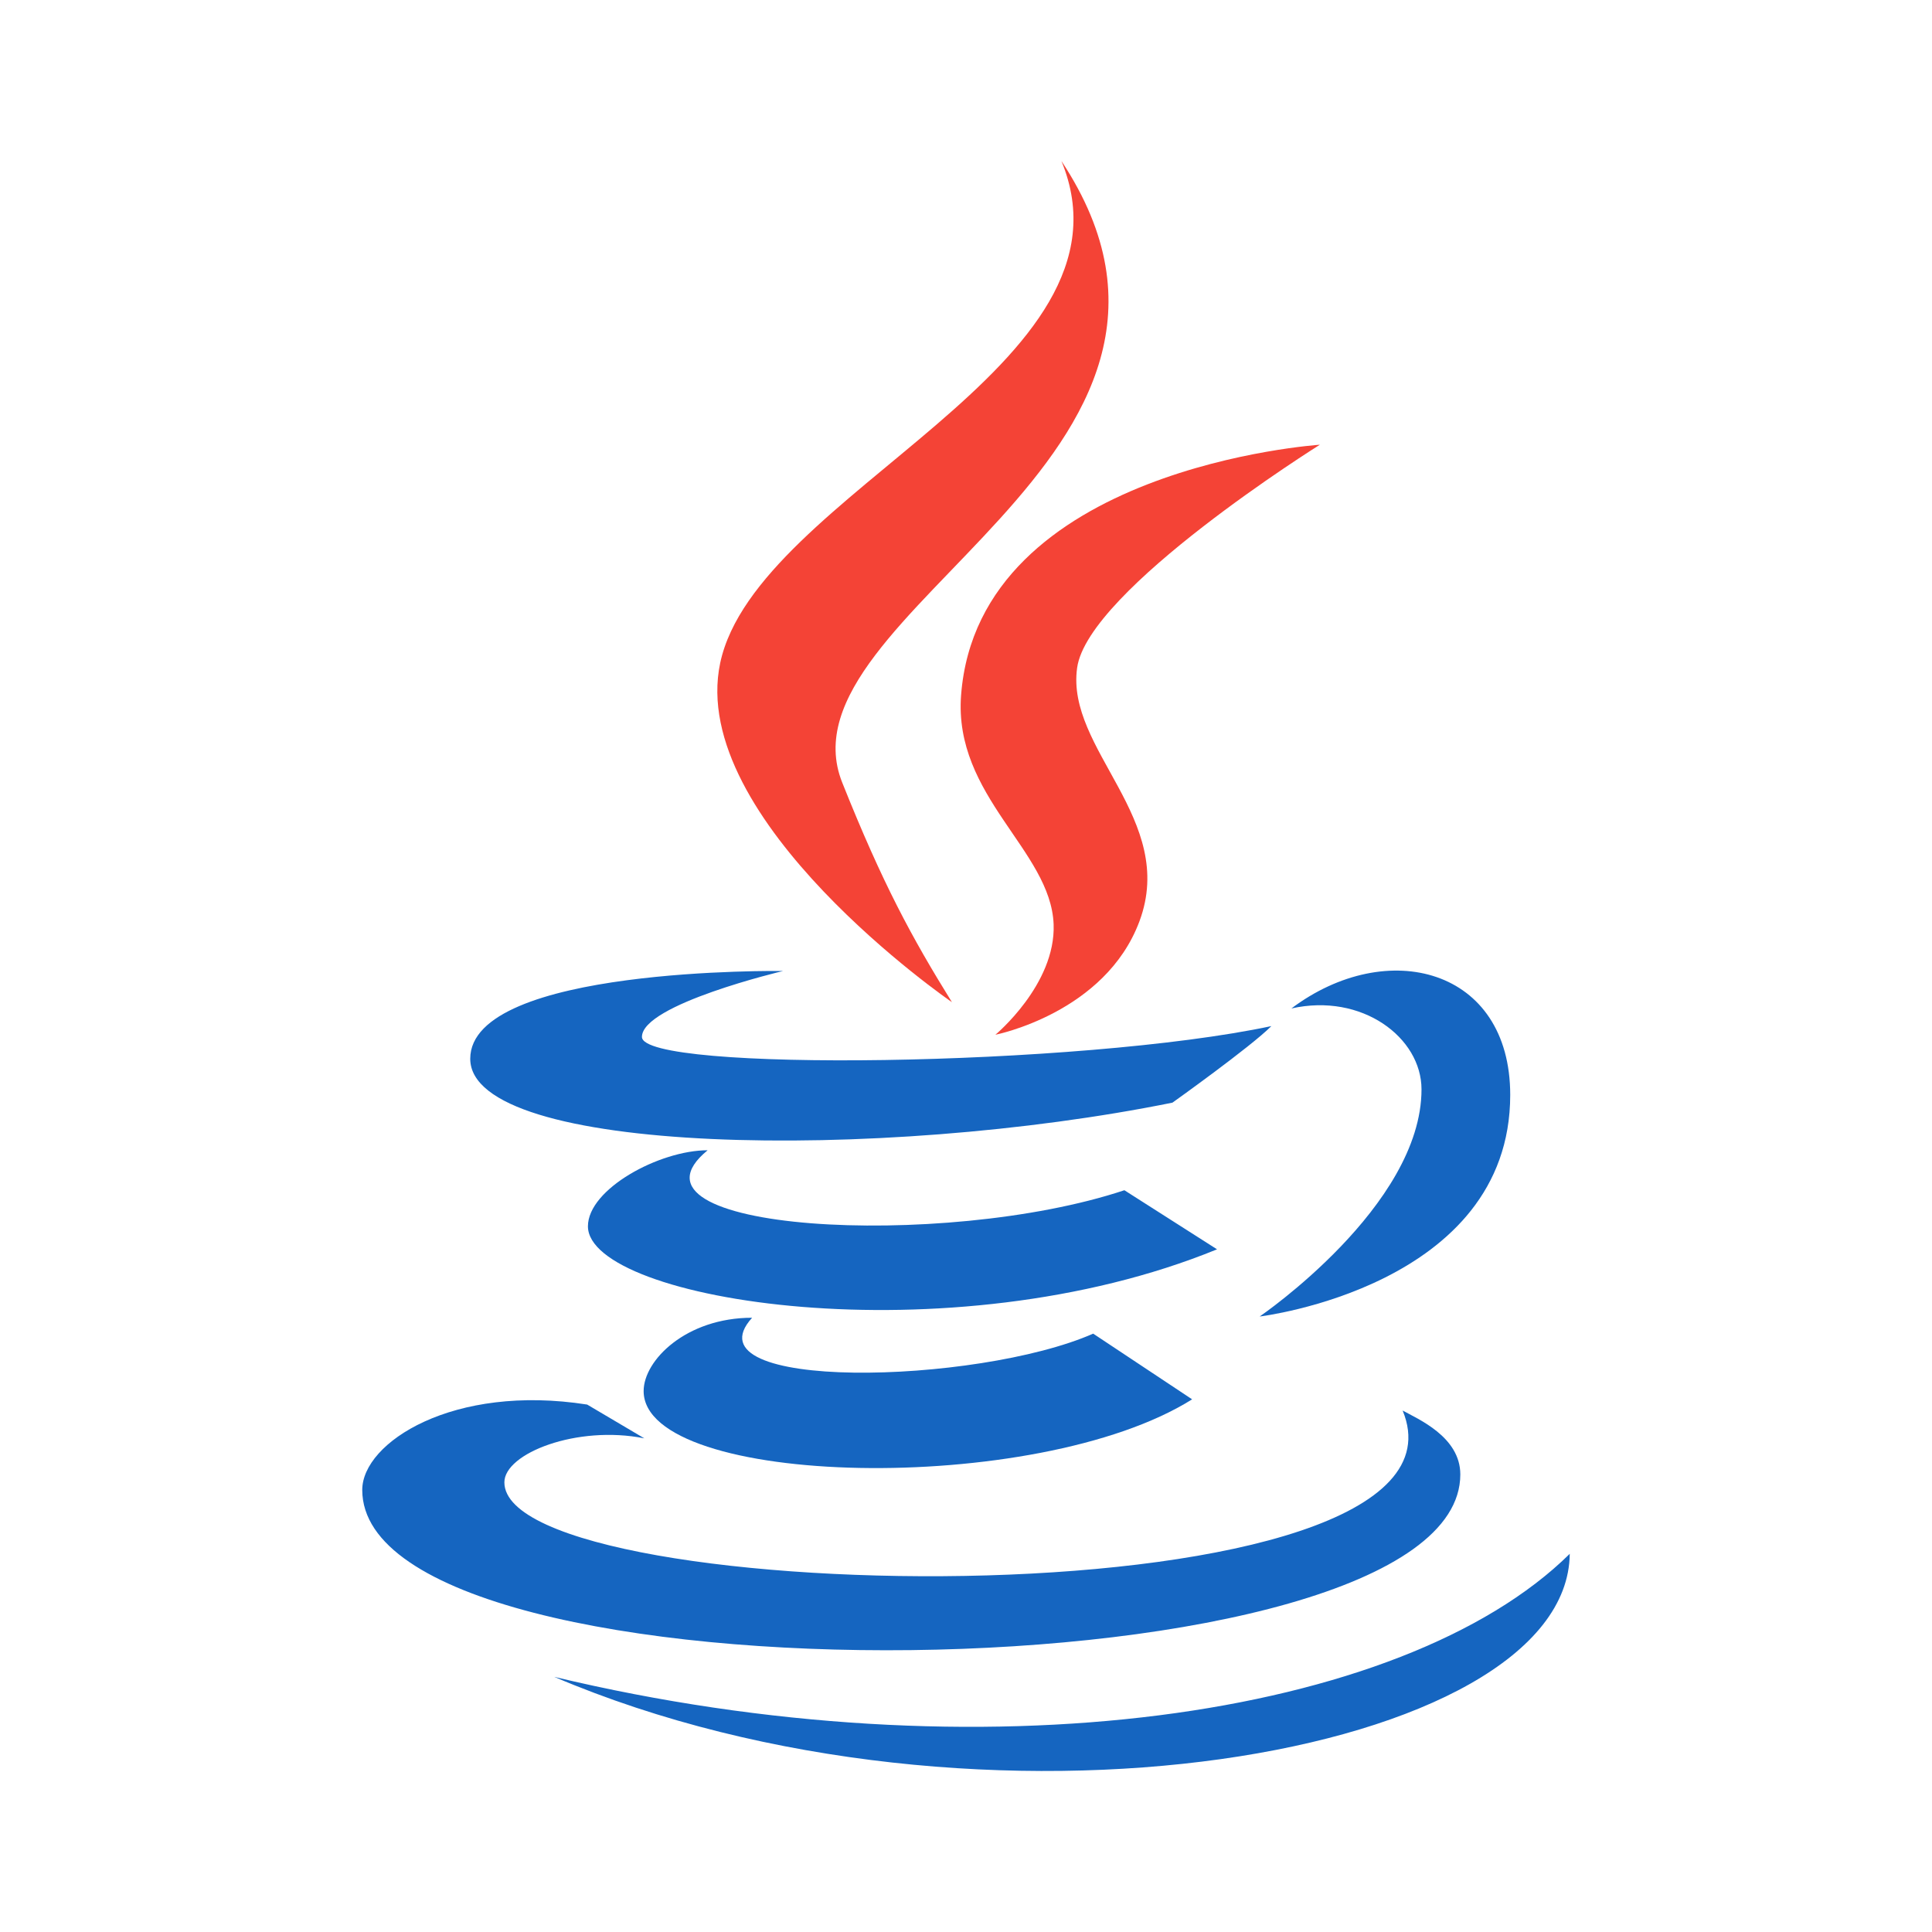
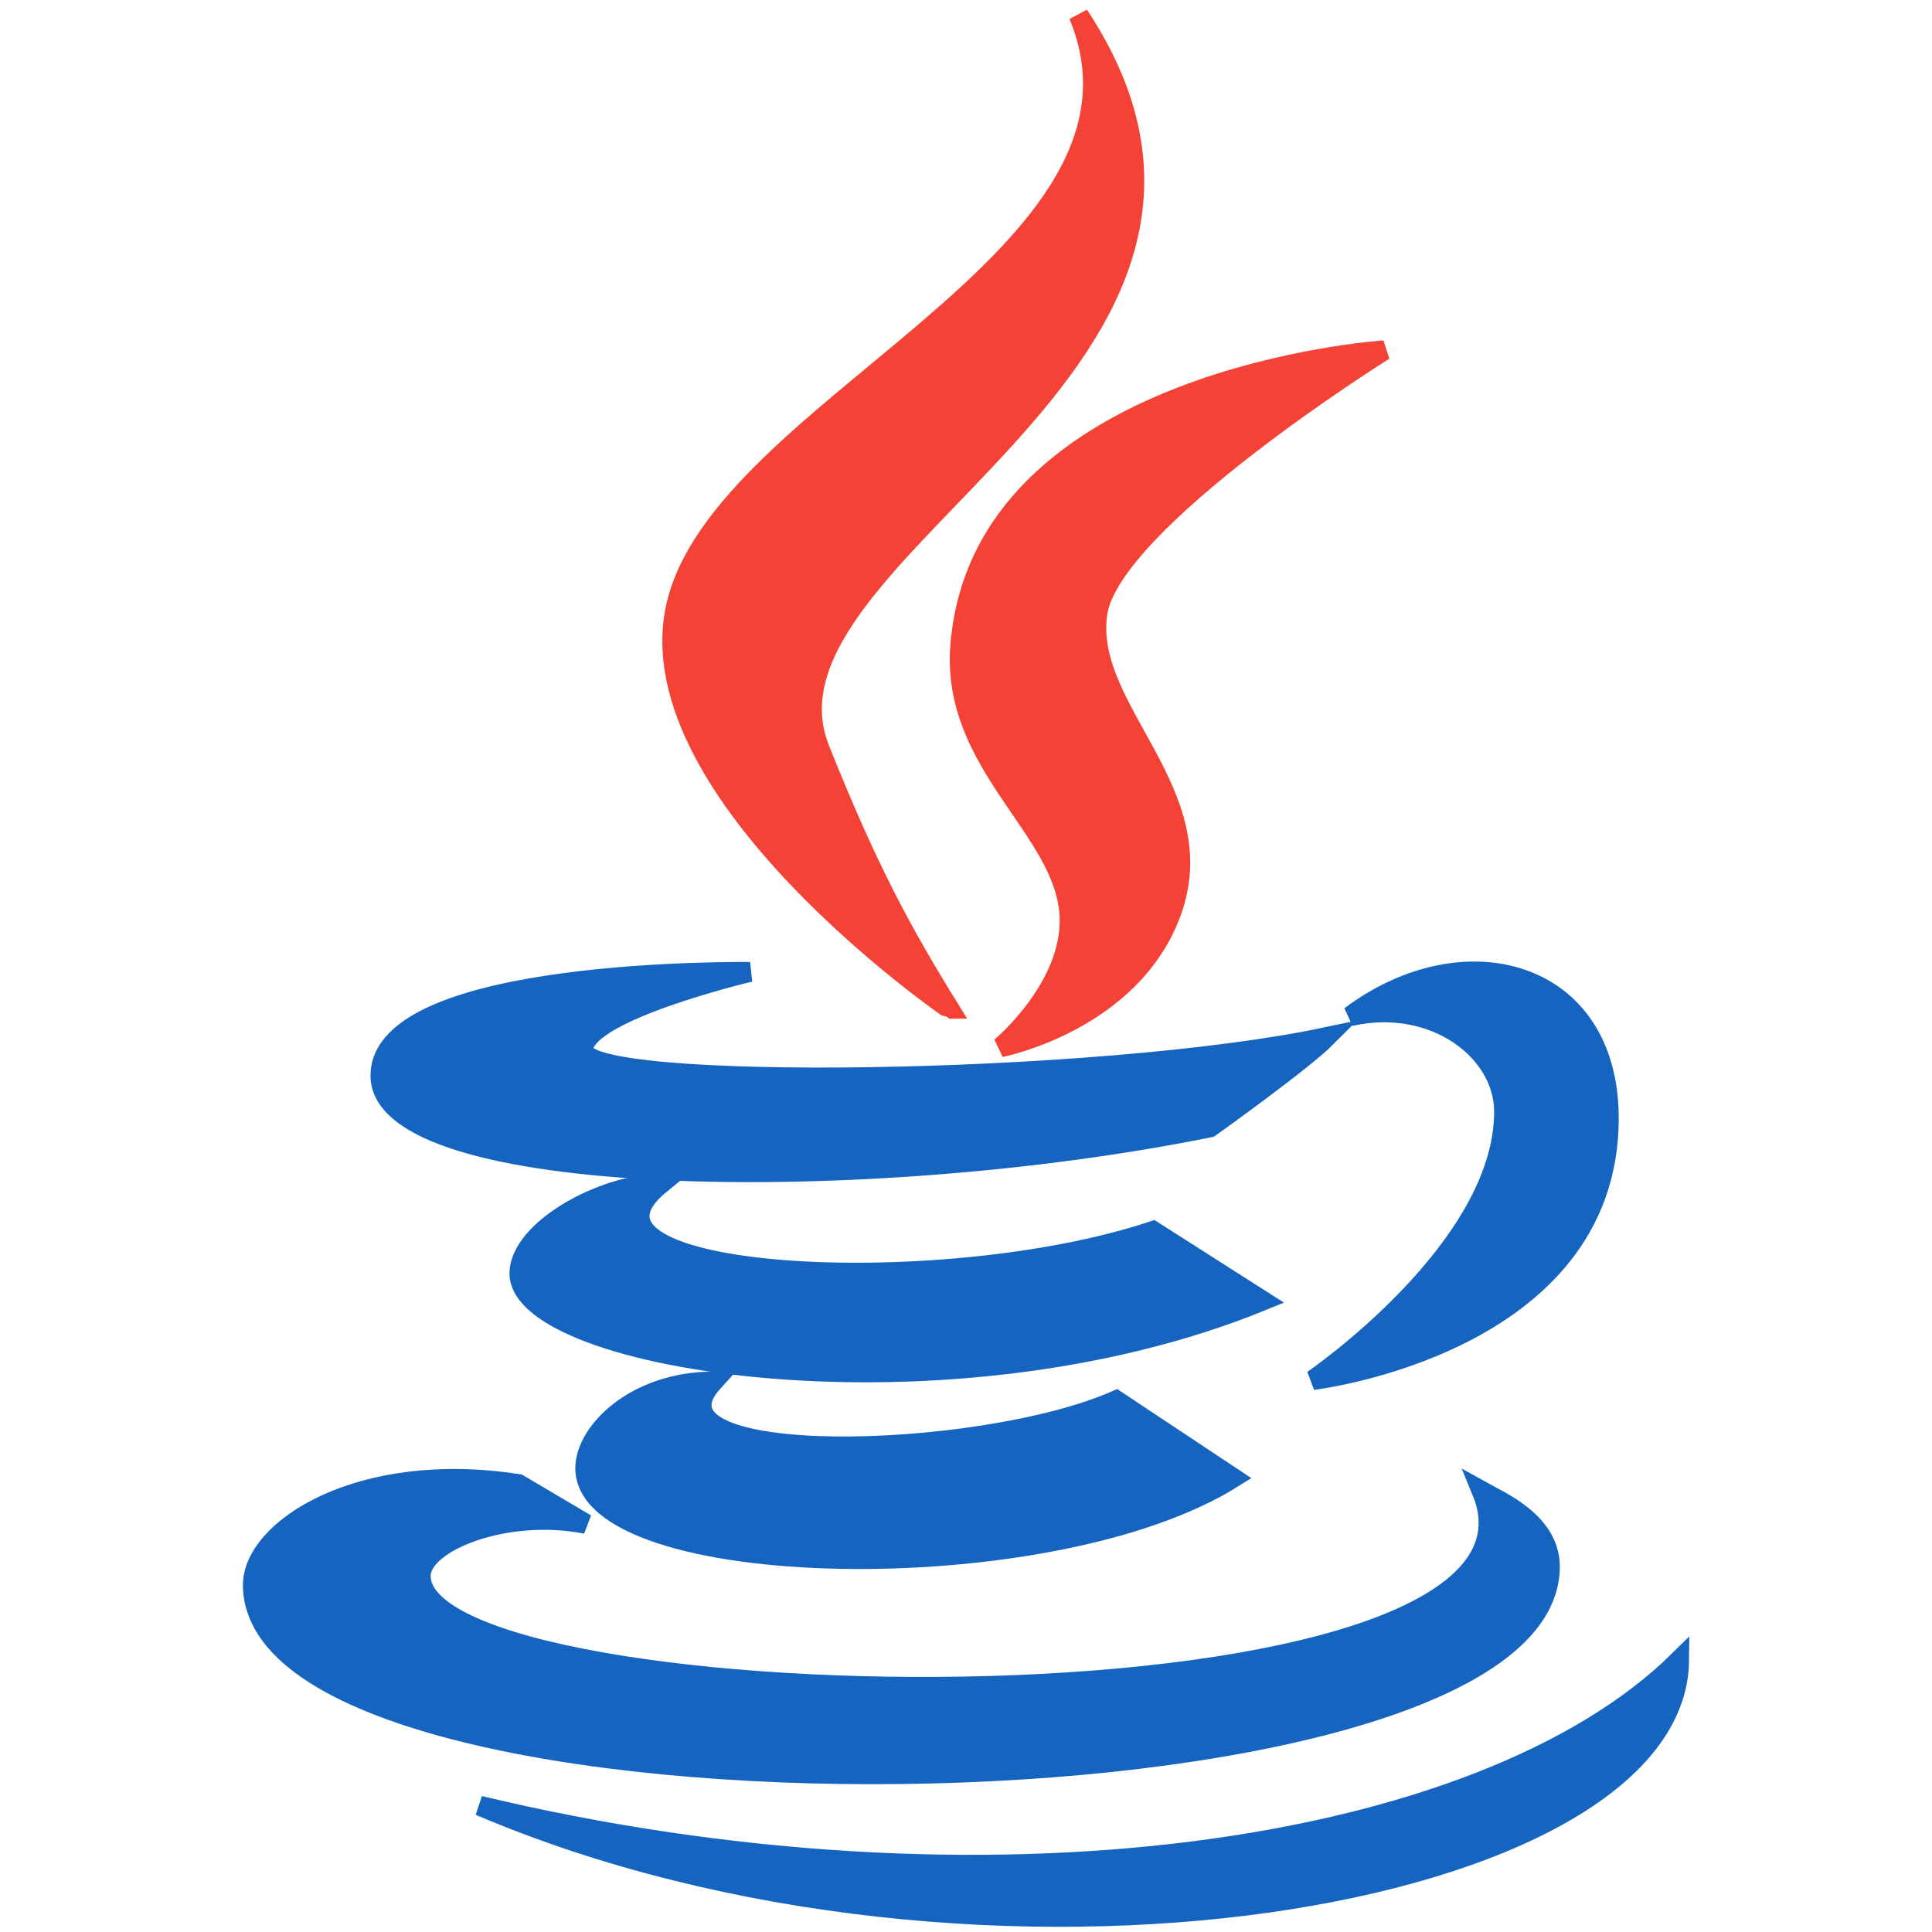
- <svg xmlns="http://www.w3.org/2000/svg" viewBox="0 0 48 48" width="48px" height="48px">
-   <path fill="#F44336" d="M23.65,24.898c-0.998-1.609-1.722-2.943-2.725-5.455C19.229,15.2,31.24,11.366,26.37,3.999c2.111,5.089-7.577,8.235-8.477,12.473C17.07,20.37,23.645,24.898,23.65,24.898z" />
-   <path fill="#F44336" d="M23.878,17.27c-0.192,2.516,2.229,3.857,2.299,5.695c0.056,1.496-1.447,2.743-1.447,2.743s2.728-0.536,3.579-2.818c0.945-2.534-1.834-4.269-1.548-6.298c0.267-1.938,6.031-5.543,6.031-5.543S24.311,11.611,23.878,17.27z" />
-   <g>
-     <path fill="#1565C0" d="M32.084 25.055c1.754-.394 3.233.723 3.233 2.01 0 2.901-4.021 5.643-4.021 5.643s6.225-.742 6.225-5.505C37.521 24.053 34.464 23.266 32.084 25.055zM29.129 27.395c0 0 1.941-1.383 2.458-1.902-4.763 1.011-15.638 1.147-15.638.269 0-.809 3.507-1.638 3.507-1.638s-7.773-.112-7.773 2.181C11.683 28.695 21.858 28.866 29.129 27.395z" />
-     <path fill="#1565C0" d="M27.935,29.571c-4.509,1.499-12.814,1.02-10.354-0.993c-1.198,0-2.974,0.963-2.974,1.889c0,1.857,8.982,3.291,15.63,0.572L27.935,29.571z" />
-     <path fill="#1565C0" d="M18.686,32.739c-1.636,0-2.695,1.054-2.695,1.822c0,2.391,9.76,2.632,13.627,0.205l-2.458-1.632C24.271,34.404,17.014,34.579,18.686,32.739z" />
-     <path fill="#1565C0" d="M36.281,36.632c0-0.936-1.055-1.377-1.433-1.588c2.228,5.373-22.317,4.956-22.317,1.784c0-0.721,1.807-1.427,3.477-1.093l-1.42-0.839C11.26,34.374,9,35.837,9,37.017C9,42.52,36.281,42.255,36.281,36.632z" />
-     <path fill="#1565C0" d="M39,38.604c-4.146,4.095-14.659,5.587-25.231,3.057C24.341,46.164,38.95,43.628,39,38.604z" />
+ <svg xmlns="http://www.w3.org/2000/svg" viewBox="0 0 48 48" width="48px" height="48px" version="1.1" id="svg18">
+   <defs id="defs22" />
+   <path fill="#f44336" d="M 23.587,25.062 C 22.408,23.161 21.553,21.585 20.368,18.618 18.365,13.606 32.552,9.078 26.799,0.376 29.293,6.387 17.85,10.103 16.786,15.109 c -0.972,4.604 6.794,9.953 6.8,9.953 z" id="path2" style="fill:#f44336;fill-opacity:1;stroke:#f44336;stroke-width:0.493;stroke-dasharray:none;stroke-opacity:1" />
+   <path fill="#f44336" d="m 23.856,16.051 c -0.227,2.972 2.633,4.556 2.716,6.727 0.066,1.767 -1.709,3.24 -1.709,3.24 0,0 3.222,-0.633 4.228,-3.329 1.116,-2.993 -2.166,-5.043 -1.828,-7.439 0.315,-2.289 7.124,-6.547 7.124,-6.547 0,0 -10.018,0.664 -10.529,7.348 z" id="path4" style="fill:#f44336;fill-opacity:1;stroke:#f44336;stroke-width:0.493;stroke-dasharray:none;stroke-opacity:1" />
+   <g id="g16" transform="matrix(1.181199,0,0,1.181199,-4.34874,-4.347859)" style="fill:#1565c0;fill-opacity:1;stroke:#1565c0;stroke-width:0.417;stroke-dasharray:none;stroke-opacity:1">
+     <path fill="#1565c0" d="m 32.084,25.055 c 1.754,-0.394 3.233,0.723 3.233,2.01 0,2.901 -4.021,5.643 -4.021,5.643 0,0 6.225,-0.742 6.225,-5.505 0,-3.15 -3.057,-3.937 -5.437,-2.148 z m -2.955,2.34 c 0,0 1.941,-1.383 2.458,-1.902 -4.763,1.011 -15.638,1.147 -15.638,0.269 0,-0.809 3.507,-1.638 3.507,-1.638 0,0 -7.773,-0.112 -7.773,2.181 0,2.39 10.175,2.561 17.446,1.09 z" id="path6" style="fill:#1565c0;fill-opacity:1;stroke:#1565c0;stroke-width:0.417;stroke-dasharray:none;stroke-opacity:1" />
+     <path fill="#1565c0" d="m 27.935,29.571 c -4.509,1.499 -12.814,1.02 -10.354,-0.993 -1.198,0 -2.974,0.963 -2.974,1.889 0,1.857 8.982,3.291 15.63,0.572 z" id="path8" style="fill:#1565c0;fill-opacity:1;stroke:#1565c0;stroke-width:0.417;stroke-dasharray:none;stroke-opacity:1" />
+     <path fill="#1565c0" d="m 18.686,32.739 c -1.636,0 -2.695,1.054 -2.695,1.822 0,2.391 9.76,2.632 13.627,0.205 L 27.16,33.134 c -2.889,1.27 -10.146,1.445 -8.474,-0.395 z" id="path10" style="fill:#1565c0;fill-opacity:1;stroke:#1565c0;stroke-width:0.417;stroke-dasharray:none;stroke-opacity:1" />
+     <path fill="#1565c0" d="m 36.281,36.632 c 0,-0.936 -1.055,-1.377 -1.433,-1.588 2.228,5.373 -22.317,4.956 -22.317,1.784 0,-0.721 1.807,-1.427 3.477,-1.093 l -1.42,-0.839 C 11.26,34.374 9,35.837 9,37.017 9,42.52 36.281,42.255 36.281,36.632 Z" id="path12" style="fill:#1565c0;fill-opacity:1;stroke:#1565c0;stroke-width:0.417;stroke-dasharray:none;stroke-opacity:1" />
+     <path fill="#1565c0" d="M 39,38.604 C 34.854,42.699 24.341,44.191 13.769,41.661 24.341,46.164 38.95,43.628 39,38.604 Z" id="path14" style="fill:#1565c0;fill-opacity:1;stroke:#1565c0;stroke-width:0.417;stroke-dasharray:none;stroke-opacity:1" />
  </g>
</svg>
